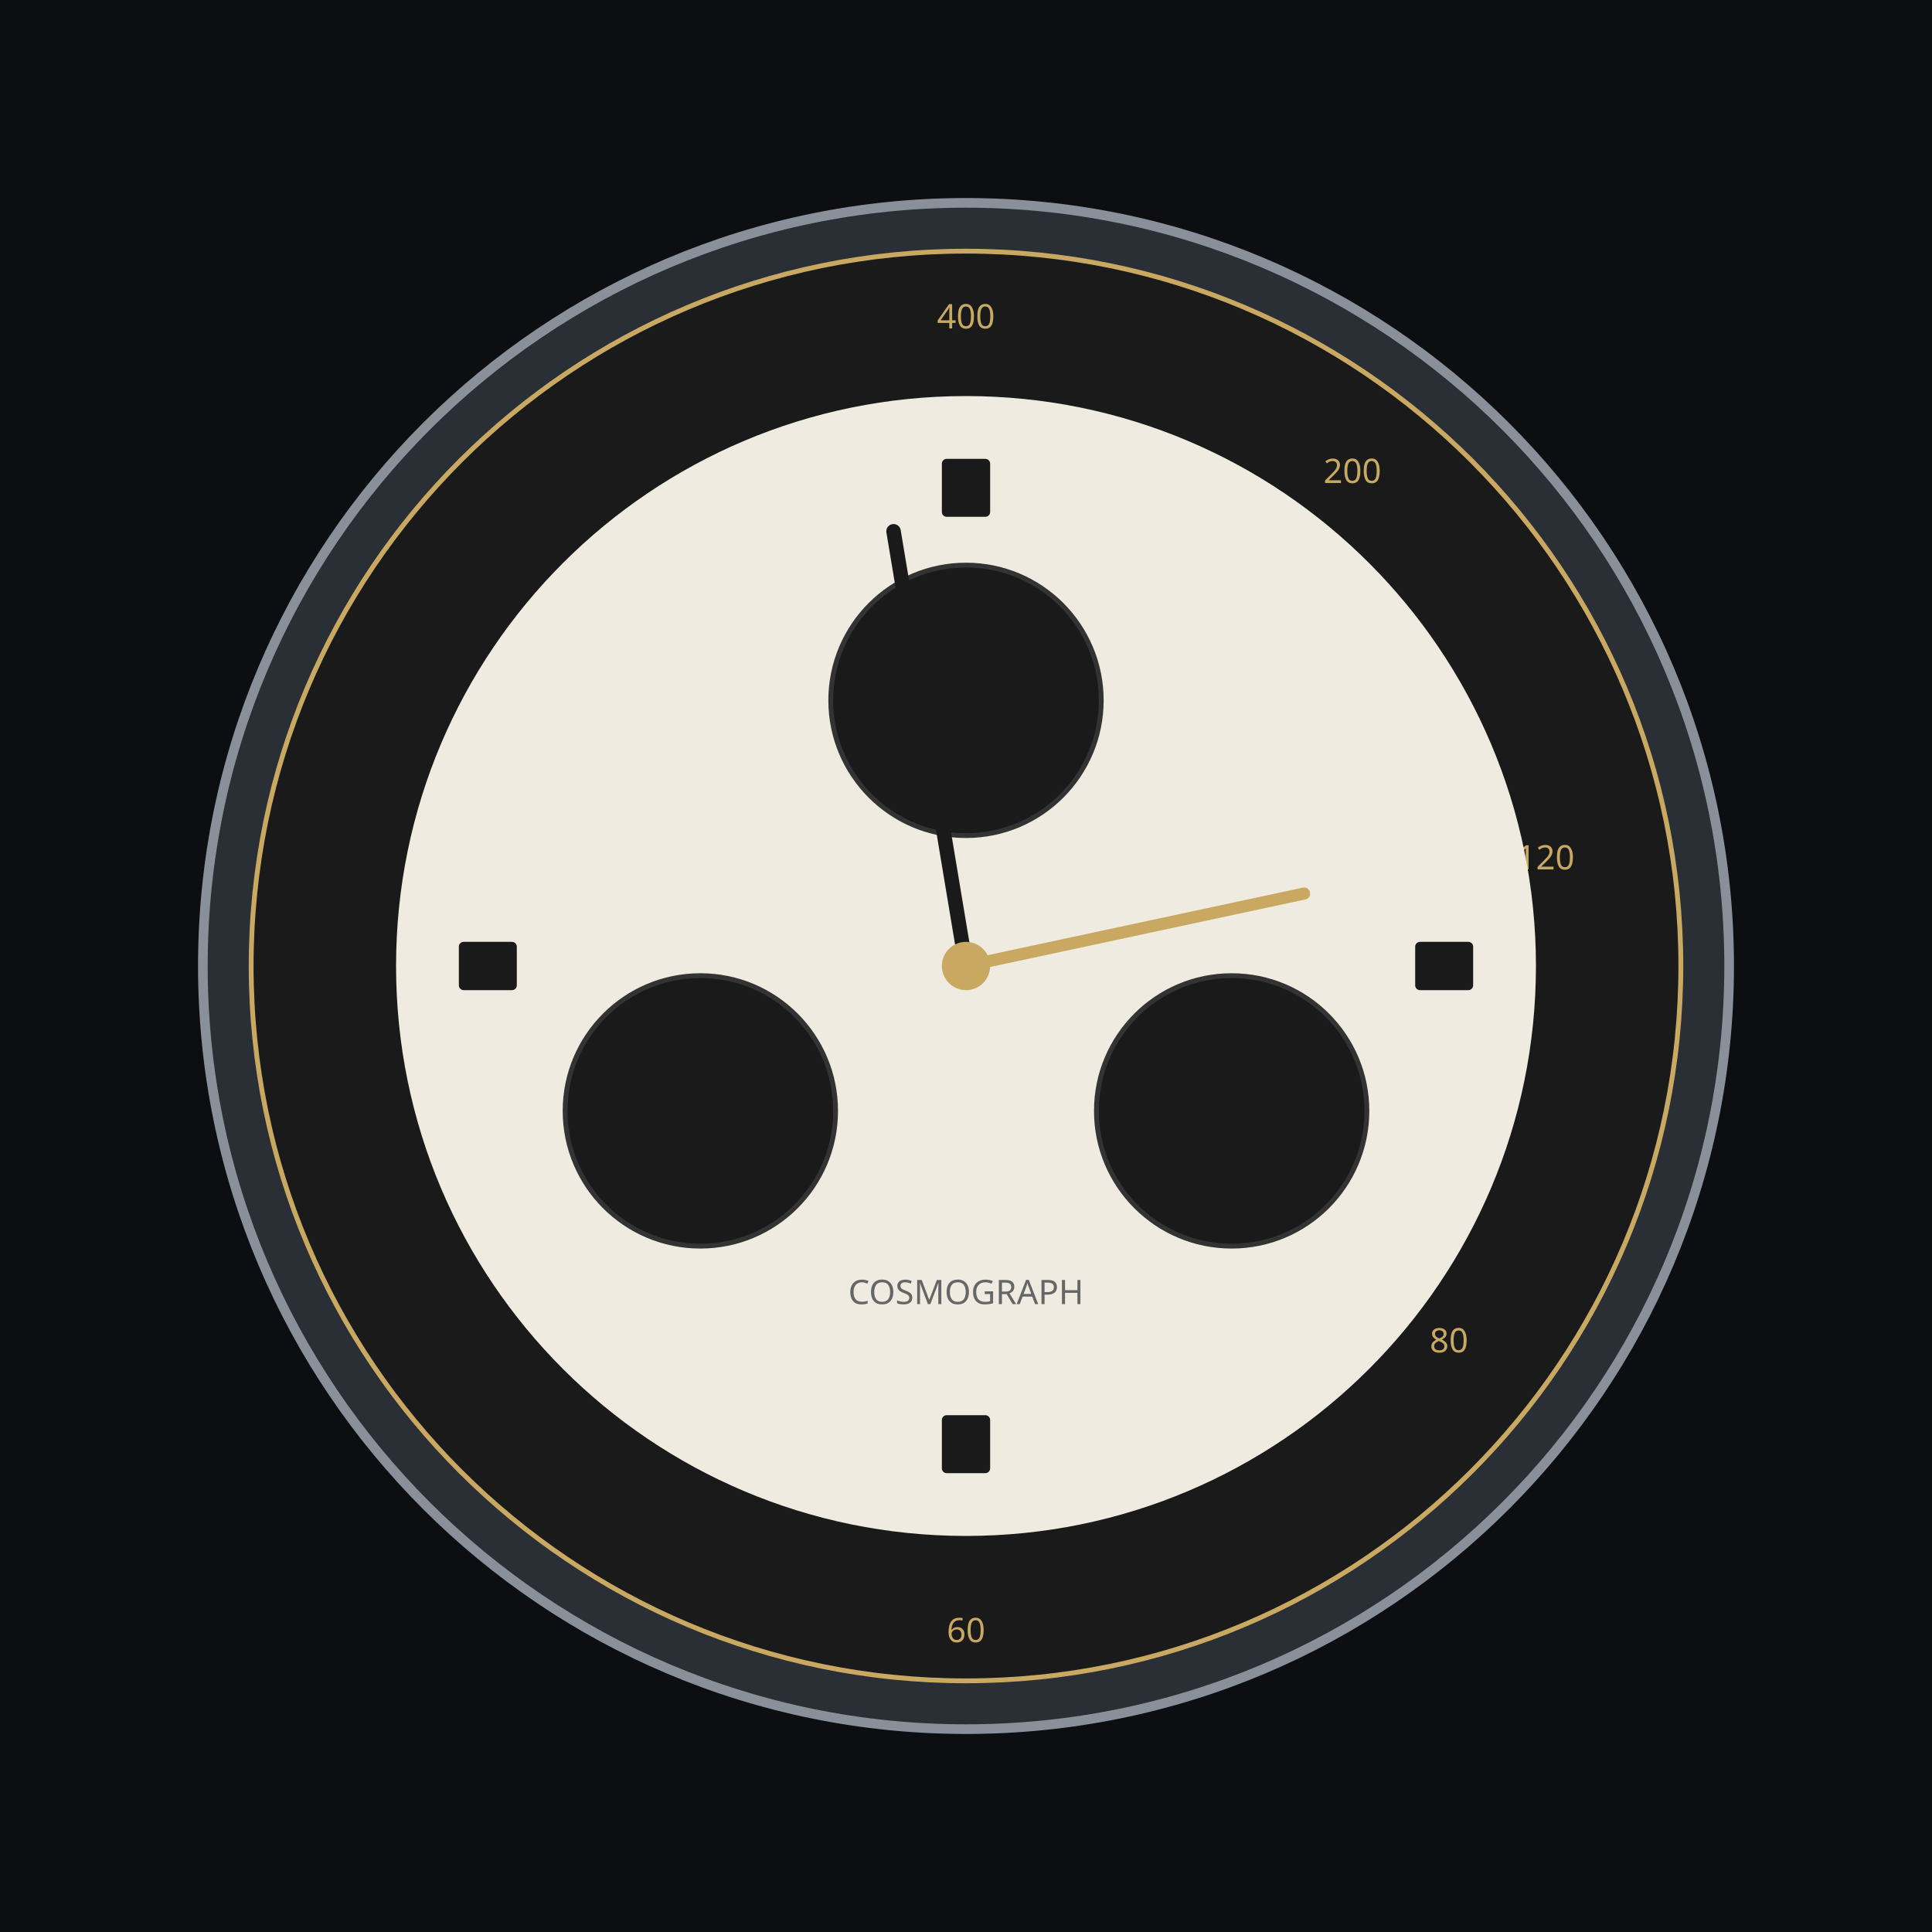
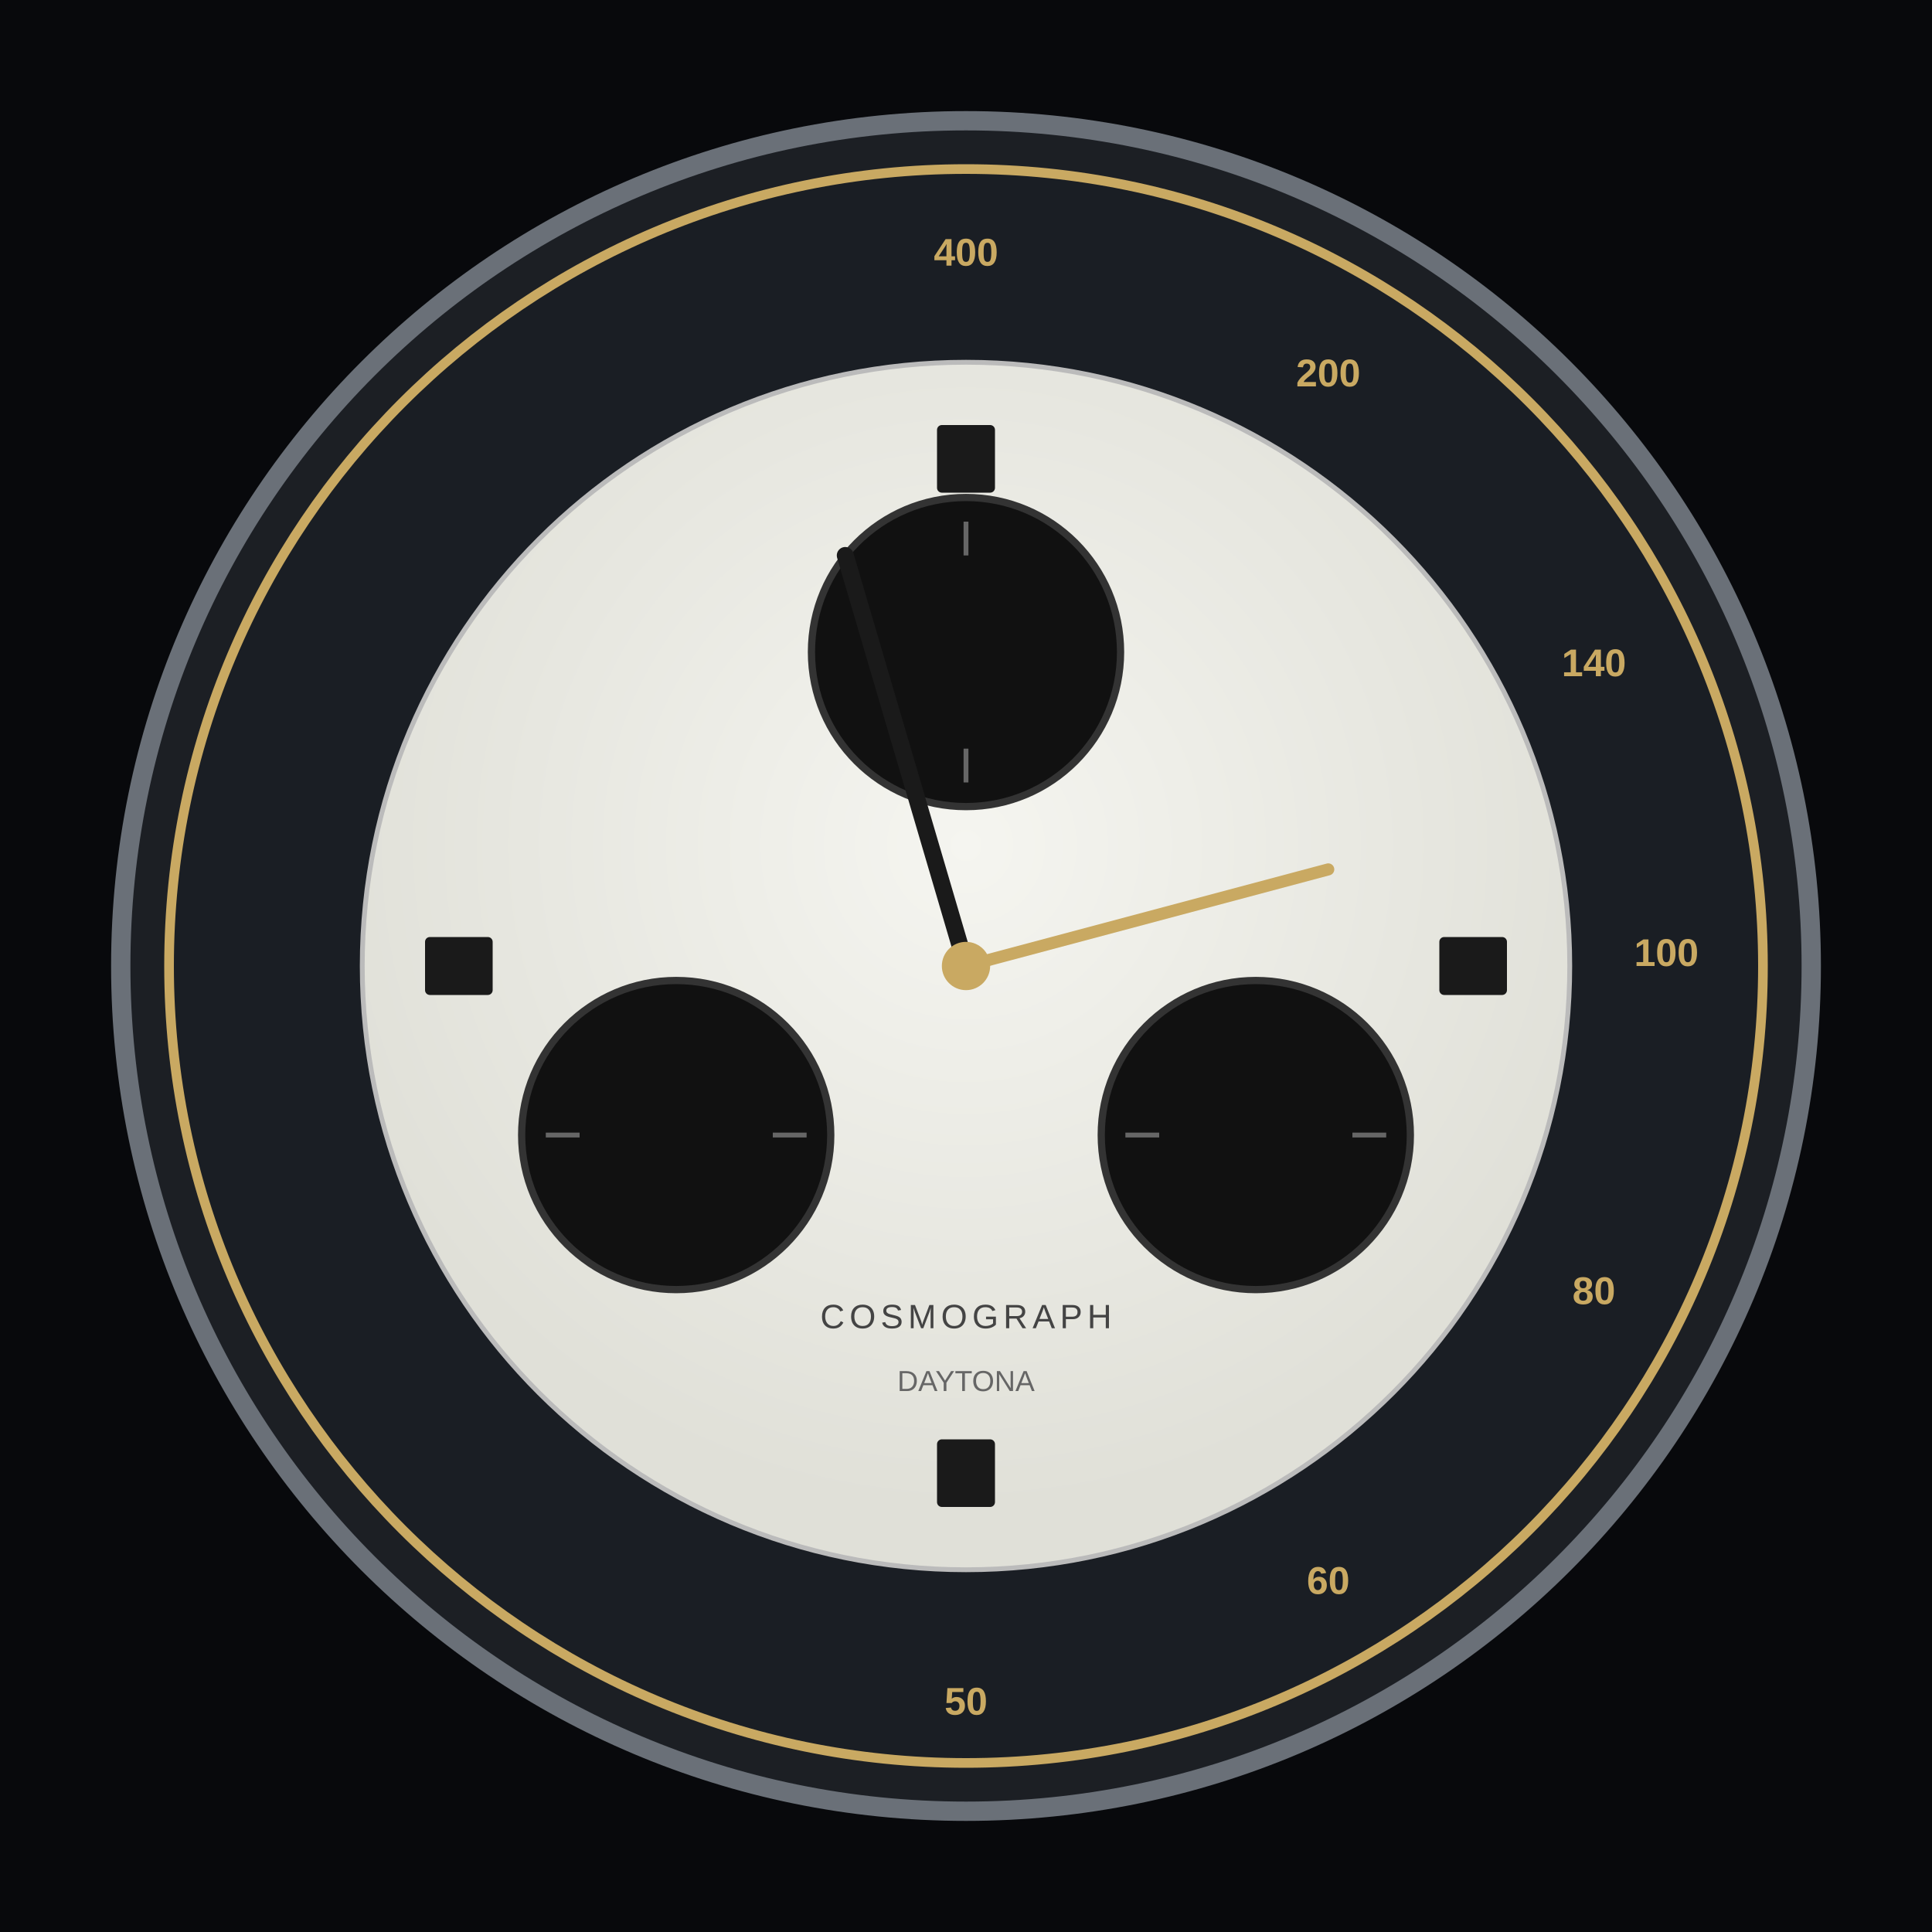
<svg xmlns="http://www.w3.org/2000/svg" viewBox="0 0 400 400">
-   <rect width="400" height="400" fill="#0c0e12" />
-   <circle cx="200" cy="200" r="158" fill="#2a2e35" stroke="#8a9099" stroke-width="2" />
-   <circle cx="200" cy="200" r="148" fill="#1a1a1a" stroke="#c9a962" stroke-width="1" />
-   <g fill="#c9a962" font-size="7" font-family="sans-serif" text-anchor="middle">
-     <text x="200" y="68">400</text>
-     <text x="280" y="100">200</text>
-     <text x="320" y="180">120</text>
-     <text x="300" y="280">80</text>
-     <text x="200" y="340">60</text>
+   <defs>
+     <radialGradient id="d" cx="50%" cy="40%" r="55%">
+       <stop offset="0%" stop-color="#f5f5f0" />
+       <stop offset="100%" stop-color="#e0e0d8" />
+     </radialGradient>
+   </defs>
+   <rect width="400" height="400" fill="#08090c" />
+   <circle cx="200" cy="200" r="175" fill="#1c1f24" stroke="#6a7078" stroke-width="4" />
+   <circle cx="200" cy="200" r="165" fill="#1a1e24" stroke="#c9a962" stroke-width="2" />
+   <g fill="#c9a962" font-family="Arial, sans-serif" font-size="8" font-weight="600" text-anchor="middle">
+     <text x="200" y="55">400</text>
+     <text x="275" y="80">200</text>
+     <text x="330" y="140">140</text>
+     <text x="345" y="200">100</text>
+     <text x="330" y="270">80</text>
+     <text x="275" y="330">60</text>
+     <text x="200" y="355">50</text>
  </g>
-   <circle cx="200" cy="200" r="118" fill="#f0ebe0" />
-   <circle cx="200" cy="145" r="28" fill="#1a1a1a" stroke="#333" stroke-width="1" />
-   <circle cx="145" cy="230" r="28" fill="#1a1a1a" stroke="#333" stroke-width="1" />
-   <circle cx="255" cy="230" r="28" fill="#1a1a1a" stroke="#333" stroke-width="1" />
+   <circle cx="200" cy="200" r="125" fill="url(#d)" stroke="#bbb" stroke-width="1" />
+   <circle cx="200" cy="135" r="32" fill="#111" stroke="#333" stroke-width="1.5" />
+   <circle cx="140" cy="235" r="32" fill="#111" stroke="#333" stroke-width="1.5" />
+   <circle cx="260" cy="235" r="32" fill="#111" stroke="#333" stroke-width="1.5" />
+   <g stroke="#666" stroke-width="1">
+     <line x1="200" y1="108" x2="200" y2="115" />
+     <line x1="200" y1="155" x2="200" y2="162" />
+     <line x1="113" y1="235" x2="120" y2="235" />
+     <line x1="160" y1="235" x2="167" y2="235" />
+     <line x1="233" y1="235" x2="240" y2="235" />
+     <line x1="280" y1="235" x2="287" y2="235" />
+   </g>
  <g fill="#1a1a1a">
-     <rect x="195" y="95" width="10" height="12" rx="1" />
-     <rect x="195" y="293" width="10" height="12" rx="1" />
-     <rect x="95" y="195" width="12" height="10" rx="1" />
-     <rect x="293" y="195" width="12" height="10" rx="1" />
+     <rect x="194" y="88" width="12" height="14" rx="1" />
+     <rect x="194" y="298" width="12" height="14" rx="1" />
+     <rect x="88" y="194" width="14" height="12" rx="1" />
+     <rect x="298" y="194" width="14" height="12" rx="1" />
  </g>
-   <line x1="200" y1="200" x2="185" y2="110" stroke="#1a1a1a" stroke-width="3" stroke-linecap="round" />
-   <line x1="200" y1="200" x2="270" y2="185" stroke="#c9a962" stroke-width="2.5" stroke-linecap="round" />
+   <line x1="200" y1="200" x2="175" y2="115" stroke="#1a1a1a" stroke-width="3.5" stroke-linecap="round" />
+   <line x1="200" y1="200" x2="275" y2="180" stroke="#c9a962" stroke-width="2.5" stroke-linecap="round" />
  <circle cx="200" cy="200" r="5" fill="#c9a962" />
-   <text x="200" y="270" text-anchor="middle" fill="#666" font-size="7" font-family="sans-serif">COSMOGRAPH</text>
+   <text x="200" y="275" text-anchor="middle" fill="#444" font-size="7" font-family="Arial, sans-serif" letter-spacing="1">COSMOGRAPH</text>
+   <text x="200" y="288" text-anchor="middle" fill="#666" font-size="6" font-family="Arial, sans-serif">DAYTONA</text>
</svg>
